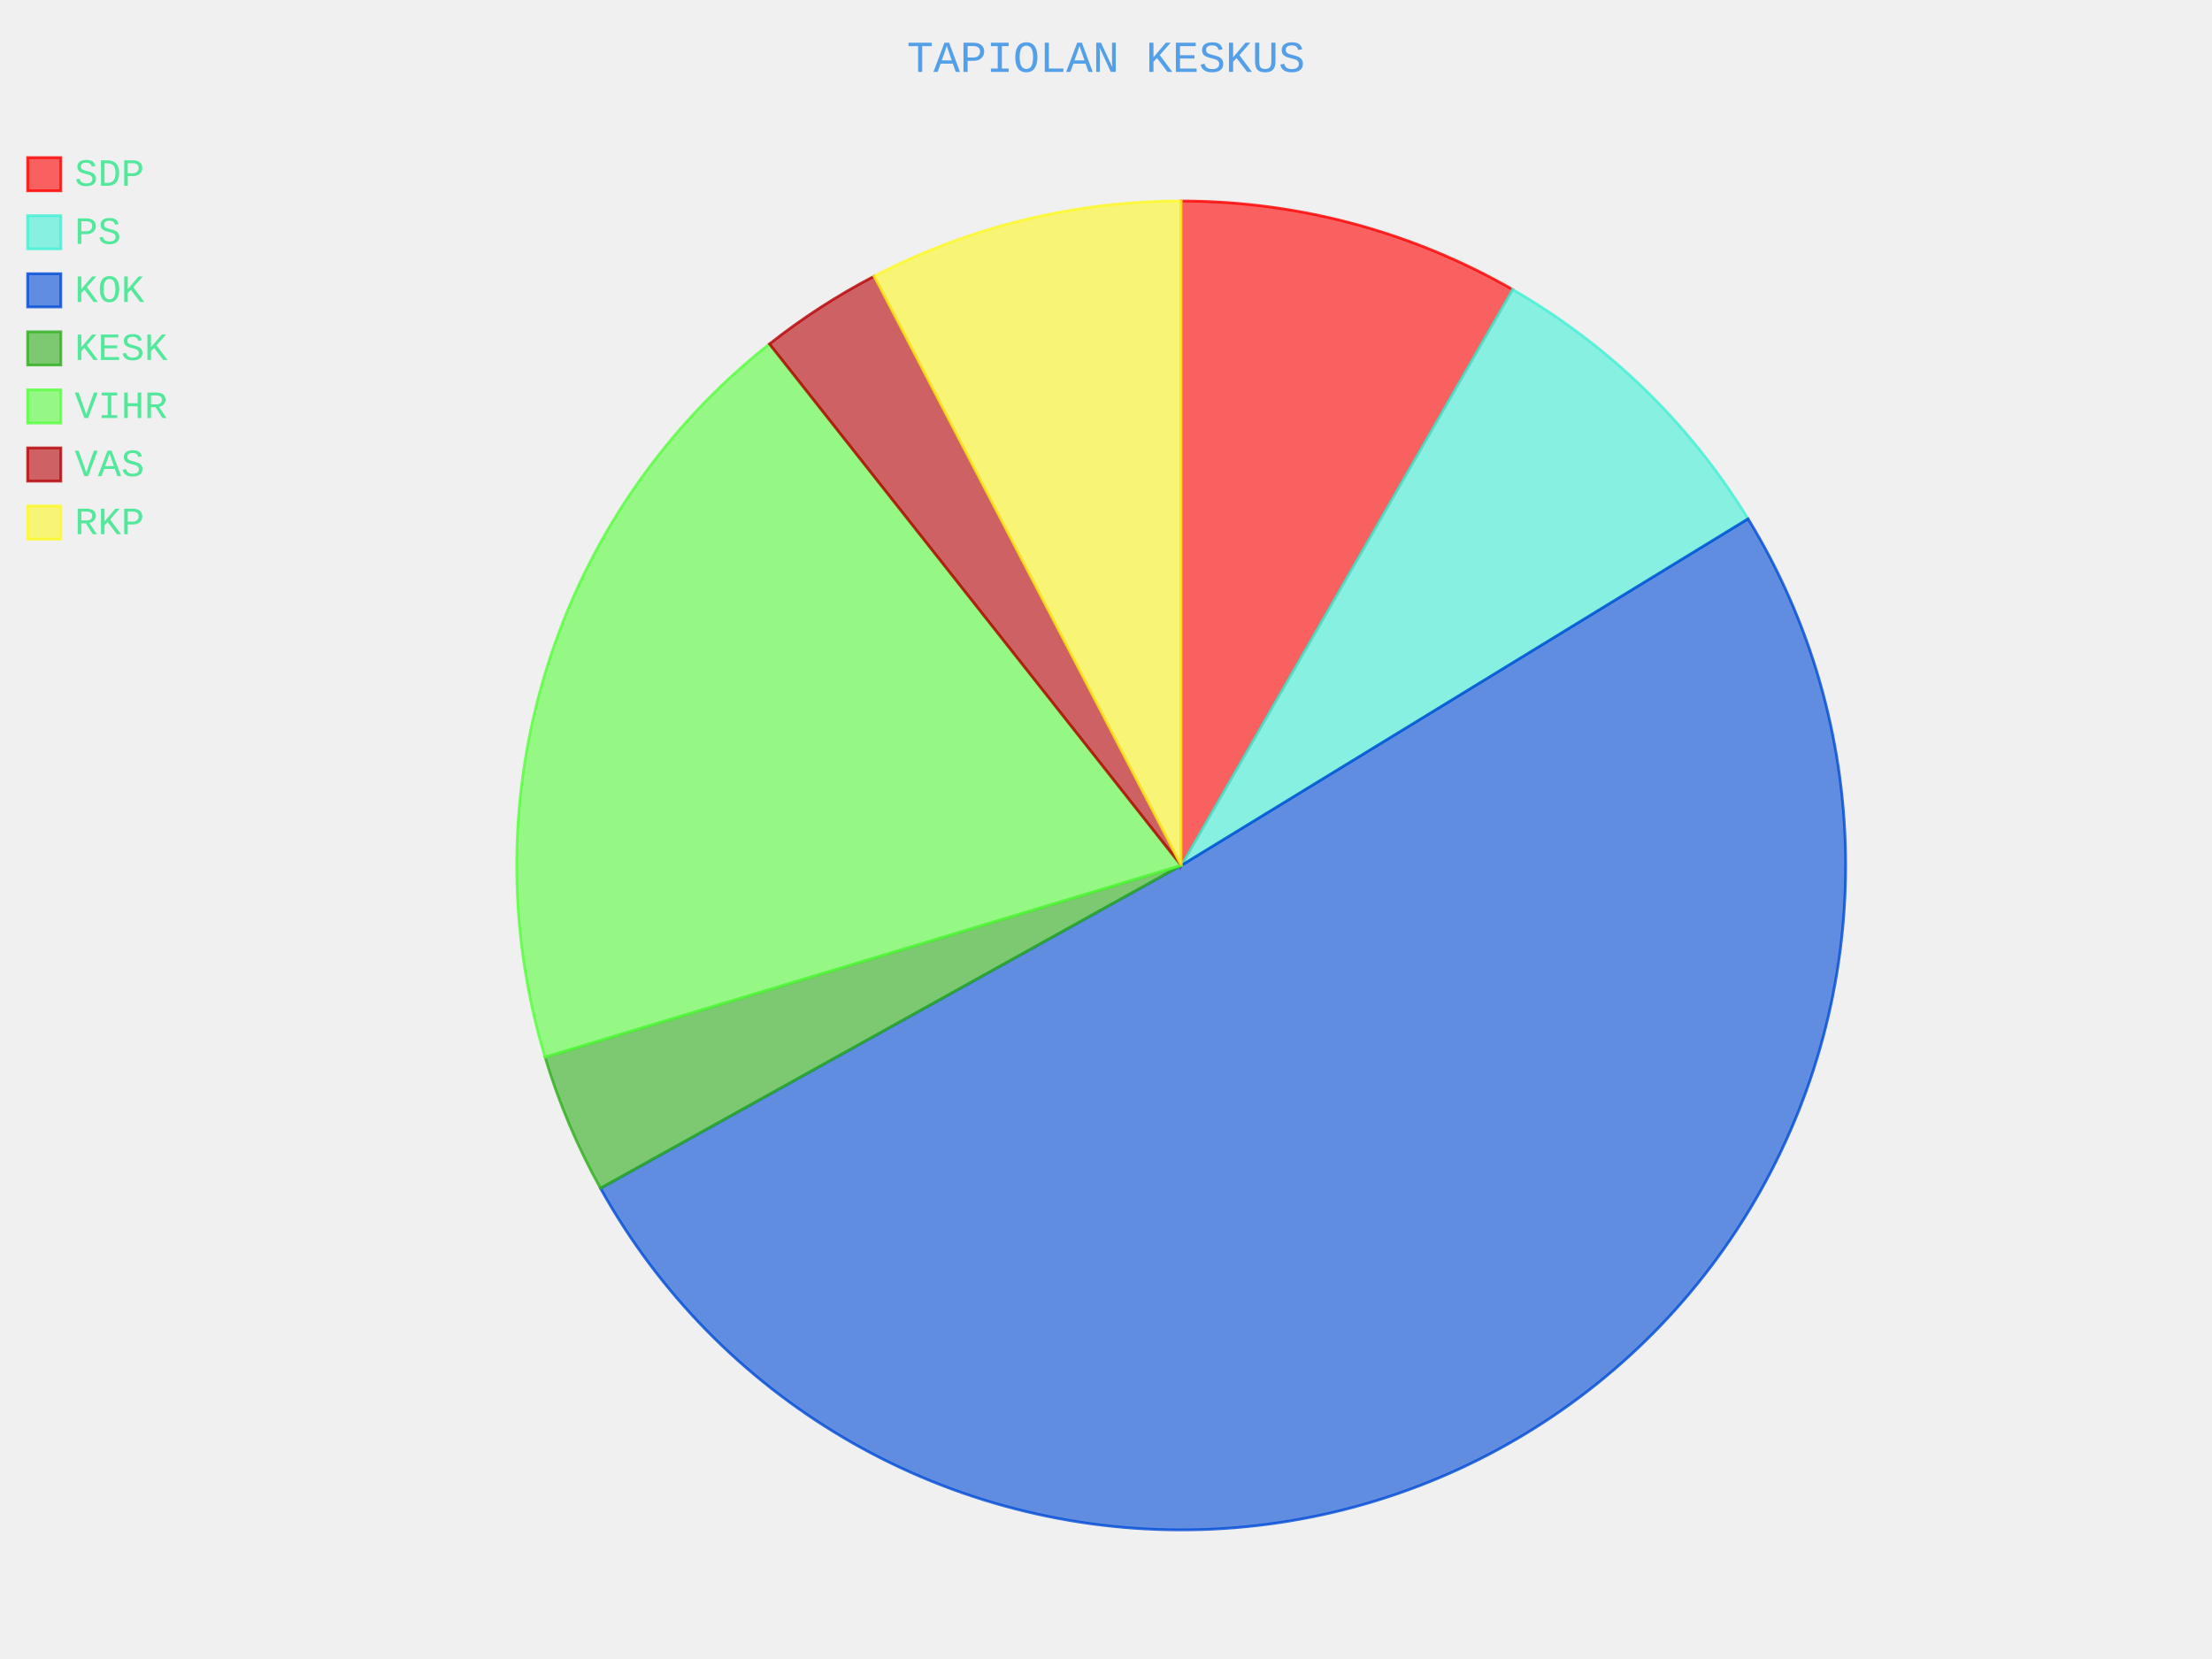
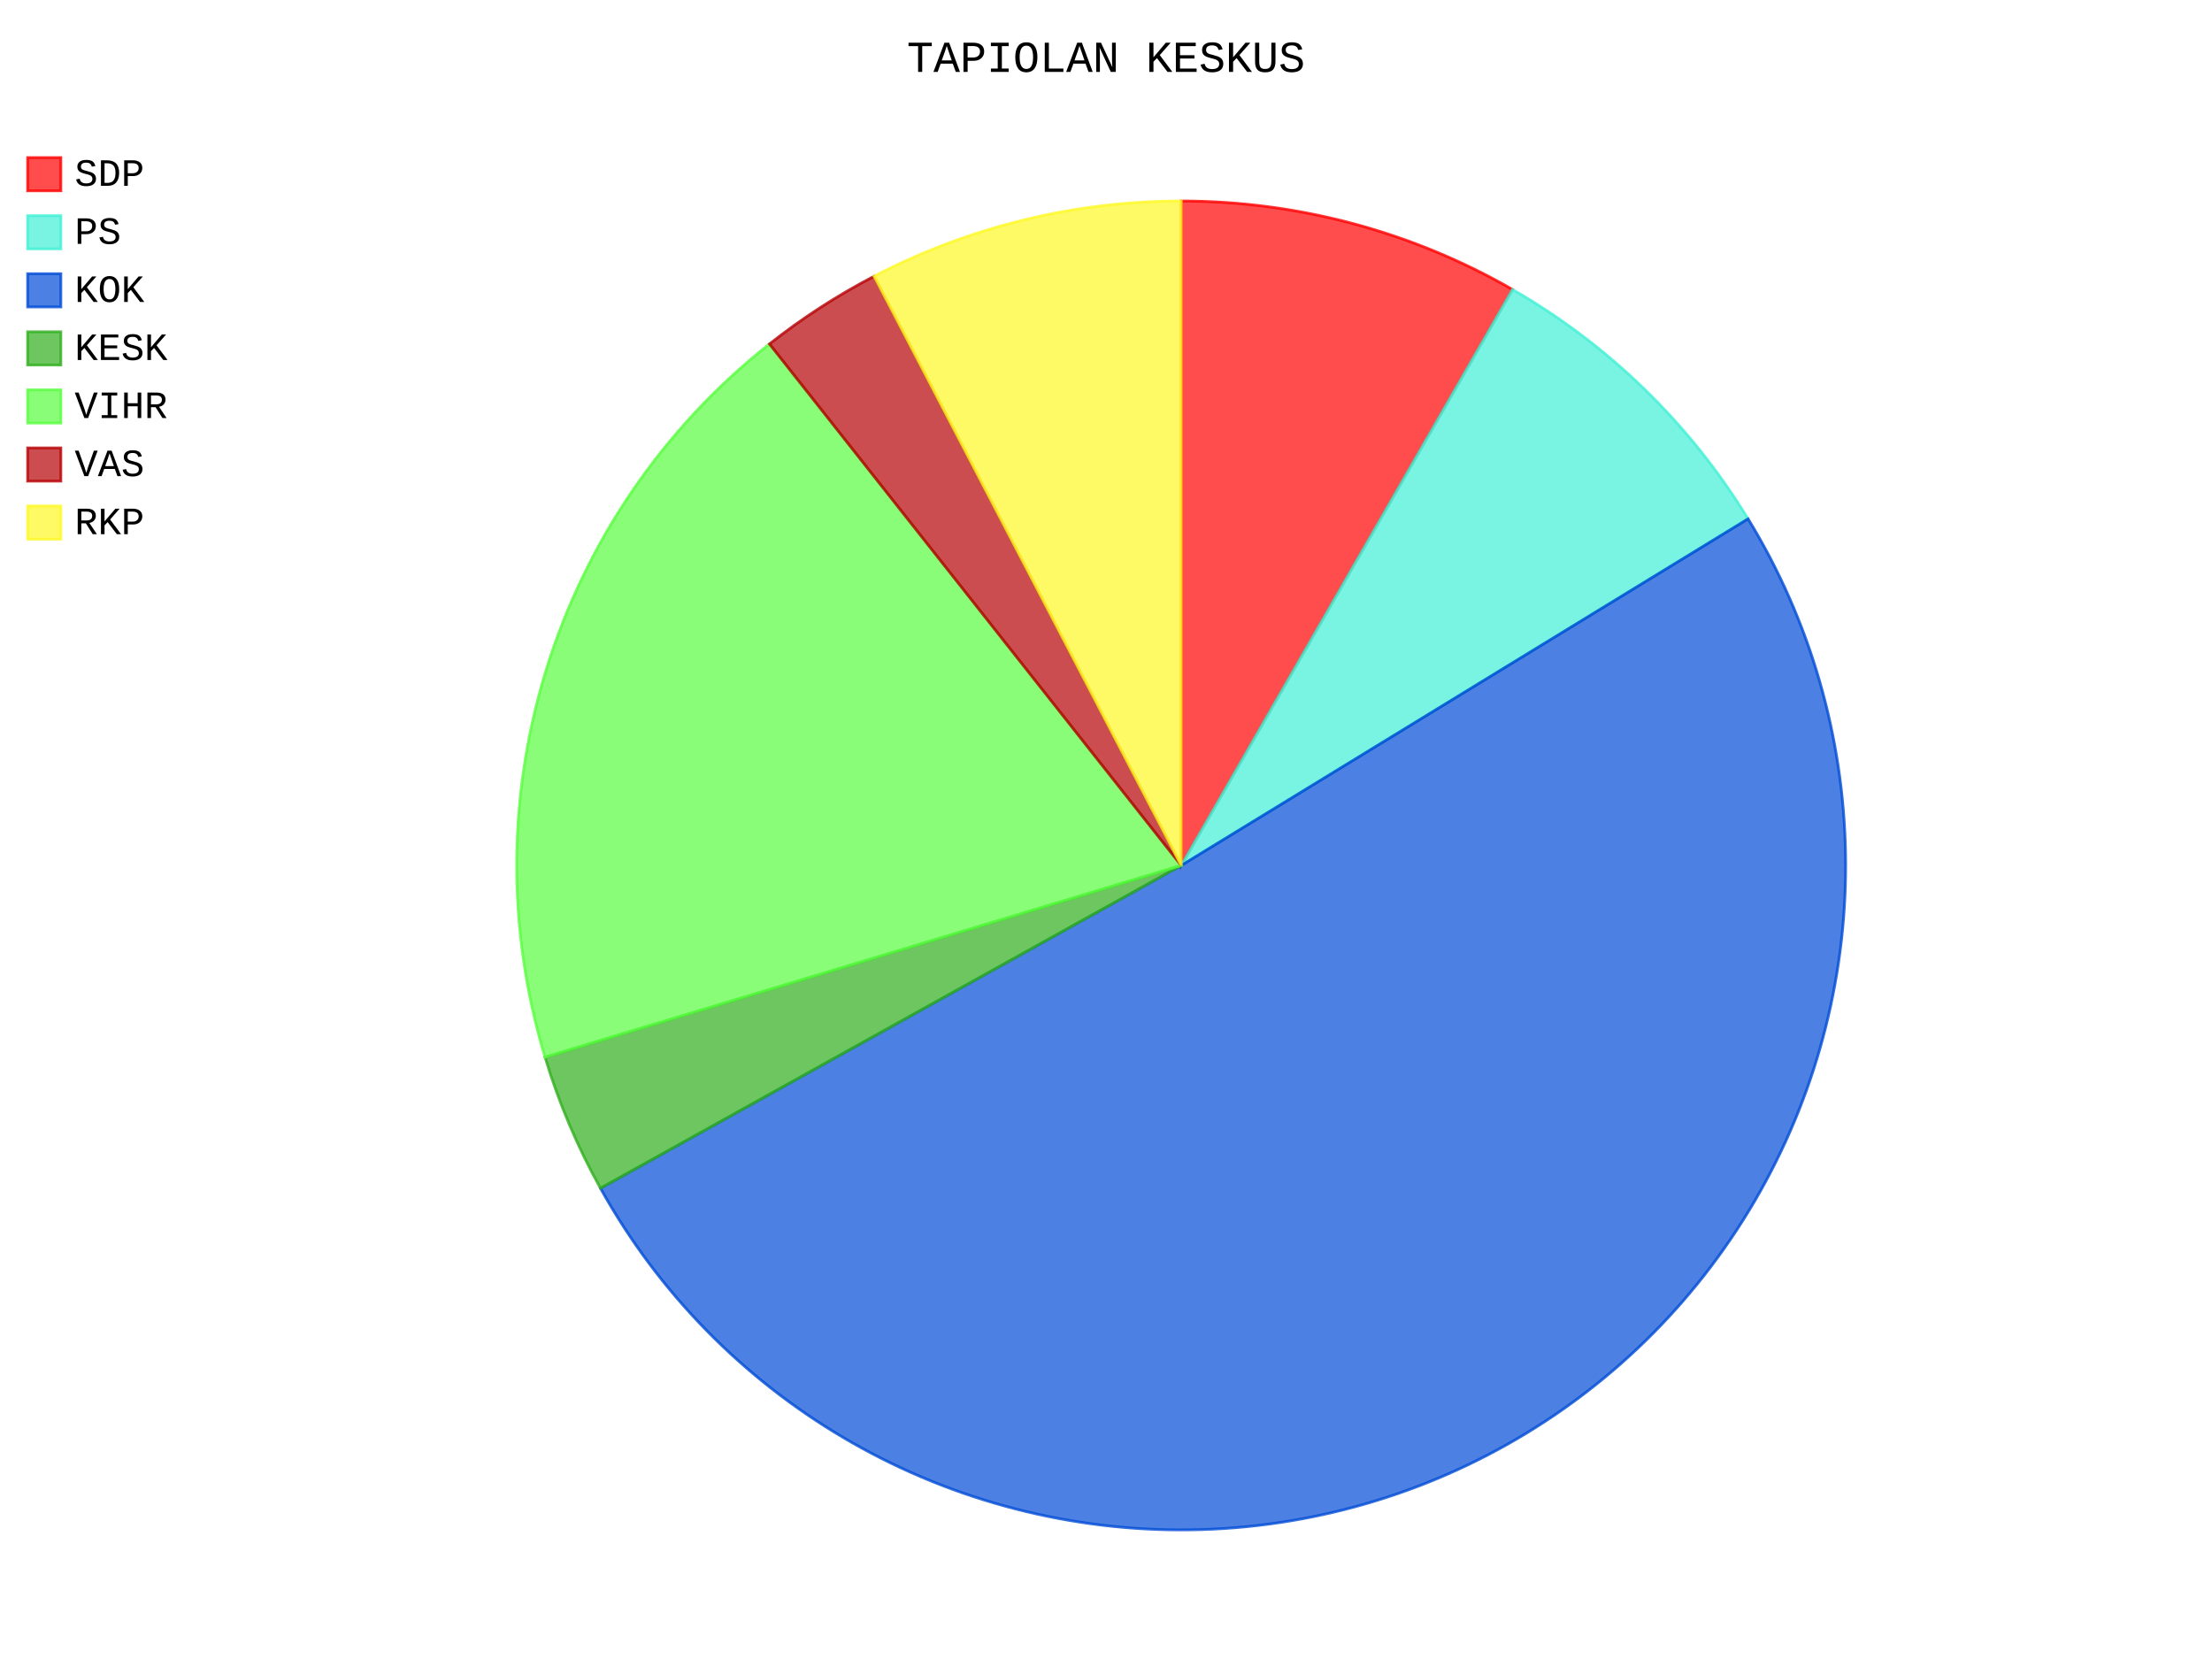
- <svg xmlns="http://www.w3.org/2000/svg" class="pygal-chart" id="chart-4e9fc425-c07e-4f29-8ac1-809ff4d793e5" viewBox="0 0 800 600">
+ <svg xmlns="http://www.w3.org/2000/svg" class="pygal-chart" id="chart-eaab6081-b053-4f1e-84e6-be54d838c890" viewBox="0 0 800 600">
  <defs>
-     <style type="text/css">#chart-4e9fc425-c07e-4f29-8ac1-809ff4d793e5{-webkit-user-select:none;-webkit-font-smoothing:antialiased;font-family:Consolas,"Liberation Mono",Menlo,Courier,monospace}#chart-4e9fc425-c07e-4f29-8ac1-809ff4d793e5 .title{font-family:Consolas,"Liberation Mono",Menlo,Courier,monospace;font-size:16px}#chart-4e9fc425-c07e-4f29-8ac1-809ff4d793e5 .legends .legend text{font-family:Consolas,"Liberation Mono",Menlo,Courier,monospace;font-size:14px}#chart-4e9fc425-c07e-4f29-8ac1-809ff4d793e5 .axis text{font-family:Consolas,"Liberation Mono",Menlo,Courier,monospace;font-size:10px}#chart-4e9fc425-c07e-4f29-8ac1-809ff4d793e5 .axis text.major{font-family:Consolas,"Liberation Mono",Menlo,Courier,monospace;font-size:10px}#chart-4e9fc425-c07e-4f29-8ac1-809ff4d793e5 .text-overlay text.value{font-family:Consolas,"Liberation Mono",Menlo,Courier,monospace;font-size:16px}#chart-4e9fc425-c07e-4f29-8ac1-809ff4d793e5 .text-overlay text.label{font-family:Consolas,"Liberation Mono",Menlo,Courier,monospace;font-size:10px}#chart-4e9fc425-c07e-4f29-8ac1-809ff4d793e5 .tooltip{font-family:Consolas,"Liberation Mono",Menlo,Courier,monospace;font-size:14px}#chart-4e9fc425-c07e-4f29-8ac1-809ff4d793e5 text.no_data{font-family:Consolas,"Liberation Mono",Menlo,Courier,monospace;font-size:64px}
- #chart-4e9fc425-c07e-4f29-8ac1-809ff4d793e5{background-color:transparent}#chart-4e9fc425-c07e-4f29-8ac1-809ff4d793e5 path,#chart-4e9fc425-c07e-4f29-8ac1-809ff4d793e5 line,#chart-4e9fc425-c07e-4f29-8ac1-809ff4d793e5 rect,#chart-4e9fc425-c07e-4f29-8ac1-809ff4d793e5 circle{-webkit-transition:1000ms ease-in;-moz-transition:1000ms ease-in;transition:1000ms ease-in}#chart-4e9fc425-c07e-4f29-8ac1-809ff4d793e5 .graph &gt; .background{fill:transparent}#chart-4e9fc425-c07e-4f29-8ac1-809ff4d793e5 .plot &gt; .background{fill:transparent}#chart-4e9fc425-c07e-4f29-8ac1-809ff4d793e5 .graph{fill:#53E89B}#chart-4e9fc425-c07e-4f29-8ac1-809ff4d793e5 text.no_data{fill:#53A0E8}#chart-4e9fc425-c07e-4f29-8ac1-809ff4d793e5 .title{fill:#53A0E8}#chart-4e9fc425-c07e-4f29-8ac1-809ff4d793e5 .legends .legend text{fill:#53E89B}#chart-4e9fc425-c07e-4f29-8ac1-809ff4d793e5 .legends .legend:hover text{fill:#53A0E8}#chart-4e9fc425-c07e-4f29-8ac1-809ff4d793e5 .axis .line{stroke:#53A0E8}#chart-4e9fc425-c07e-4f29-8ac1-809ff4d793e5 .axis .guide.line{stroke:#630C0D}#chart-4e9fc425-c07e-4f29-8ac1-809ff4d793e5 .axis .major.line{stroke:#53E89B}#chart-4e9fc425-c07e-4f29-8ac1-809ff4d793e5 .axis text.major{fill:#53A0E8}#chart-4e9fc425-c07e-4f29-8ac1-809ff4d793e5 .axis.y .guides:hover .guide.line,#chart-4e9fc425-c07e-4f29-8ac1-809ff4d793e5 .line-graph .axis.x .guides:hover .guide.line,#chart-4e9fc425-c07e-4f29-8ac1-809ff4d793e5 .stackedline-graph .axis.x .guides:hover .guide.line,#chart-4e9fc425-c07e-4f29-8ac1-809ff4d793e5 .xy-graph .axis.x .guides:hover .guide.line{stroke:#53A0E8}#chart-4e9fc425-c07e-4f29-8ac1-809ff4d793e5 .axis .guides:hover text{fill:#53A0E8}#chart-4e9fc425-c07e-4f29-8ac1-809ff4d793e5 .reactive{fill-opacity:.6;stroke-opacity:.8}#chart-4e9fc425-c07e-4f29-8ac1-809ff4d793e5 .ci{stroke:#53E89B}#chart-4e9fc425-c07e-4f29-8ac1-809ff4d793e5 .reactive.active,#chart-4e9fc425-c07e-4f29-8ac1-809ff4d793e5 .active .reactive{fill-opacity:.9;stroke-opacity:.9;stroke-width:4}#chart-4e9fc425-c07e-4f29-8ac1-809ff4d793e5 .ci .reactive.active{stroke-width:1.5}#chart-4e9fc425-c07e-4f29-8ac1-809ff4d793e5 .series text{fill:#53A0E8}#chart-4e9fc425-c07e-4f29-8ac1-809ff4d793e5 .tooltip rect{fill:transparent;stroke:#53A0E8;-webkit-transition:opacity 1000ms ease-in;-moz-transition:opacity 1000ms ease-in;transition:opacity 1000ms ease-in}#chart-4e9fc425-c07e-4f29-8ac1-809ff4d793e5 .tooltip .label{fill:#53E89B}#chart-4e9fc425-c07e-4f29-8ac1-809ff4d793e5 .tooltip .label{fill:#53E89B}#chart-4e9fc425-c07e-4f29-8ac1-809ff4d793e5 .tooltip .legend{font-size:.8em;fill:#630C0D}#chart-4e9fc425-c07e-4f29-8ac1-809ff4d793e5 .tooltip .x_label{font-size:.6em;fill:#53A0E8}#chart-4e9fc425-c07e-4f29-8ac1-809ff4d793e5 .tooltip .xlink{font-size:.5em;text-decoration:underline}#chart-4e9fc425-c07e-4f29-8ac1-809ff4d793e5 .tooltip .value{font-size:1.5em}#chart-4e9fc425-c07e-4f29-8ac1-809ff4d793e5 .bound{font-size:.5em}#chart-4e9fc425-c07e-4f29-8ac1-809ff4d793e5 .max-value{font-size:.75em;fill:#630C0D}#chart-4e9fc425-c07e-4f29-8ac1-809ff4d793e5 .map-element{fill:transparent;stroke:#630C0D !important}#chart-4e9fc425-c07e-4f29-8ac1-809ff4d793e5 .map-element .reactive{fill-opacity:inherit;stroke-opacity:inherit}#chart-4e9fc425-c07e-4f29-8ac1-809ff4d793e5 .color-0,#chart-4e9fc425-c07e-4f29-8ac1-809ff4d793e5 .color-0 a:visited{stroke:#ff0000;fill:#ff0000}#chart-4e9fc425-c07e-4f29-8ac1-809ff4d793e5 .color-1,#chart-4e9fc425-c07e-4f29-8ac1-809ff4d793e5 .color-1 a:visited{stroke:#42f0d6;fill:#42f0d6}#chart-4e9fc425-c07e-4f29-8ac1-809ff4d793e5 .color-2,#chart-4e9fc425-c07e-4f29-8ac1-809ff4d793e5 .color-2 a:visited{stroke:#004bd6;fill:#004bd6}#chart-4e9fc425-c07e-4f29-8ac1-809ff4d793e5 .color-3,#chart-4e9fc425-c07e-4f29-8ac1-809ff4d793e5 .color-3 a:visited{stroke:#30af1d;fill:#30af1d}#chart-4e9fc425-c07e-4f29-8ac1-809ff4d793e5 .color-4,#chart-4e9fc425-c07e-4f29-8ac1-809ff4d793e5 .color-4 a:visited{stroke:#58fd3f;fill:#58fd3f}#chart-4e9fc425-c07e-4f29-8ac1-809ff4d793e5 .color-5,#chart-4e9fc425-c07e-4f29-8ac1-809ff4d793e5 .color-5 a:visited{stroke:#b60205;fill:#b60205}#chart-4e9fc425-c07e-4f29-8ac1-809ff4d793e5 .color-6,#chart-4e9fc425-c07e-4f29-8ac1-809ff4d793e5 .color-6 a:visited{stroke:#fdf926;fill:#fdf926}#chart-4e9fc425-c07e-4f29-8ac1-809ff4d793e5 .text-overlay .color-0 text{fill:black}#chart-4e9fc425-c07e-4f29-8ac1-809ff4d793e5 .text-overlay .color-1 text{fill:black}#chart-4e9fc425-c07e-4f29-8ac1-809ff4d793e5 .text-overlay .color-2 text{fill:black}#chart-4e9fc425-c07e-4f29-8ac1-809ff4d793e5 .text-overlay .color-3 text{fill:black}#chart-4e9fc425-c07e-4f29-8ac1-809ff4d793e5 .text-overlay .color-4 text{fill:black}#chart-4e9fc425-c07e-4f29-8ac1-809ff4d793e5 .text-overlay .color-5 text{fill:black}#chart-4e9fc425-c07e-4f29-8ac1-809ff4d793e5 .text-overlay .color-6 text{fill:black}
- #chart-4e9fc425-c07e-4f29-8ac1-809ff4d793e5 text.no_data{text-anchor:middle}#chart-4e9fc425-c07e-4f29-8ac1-809ff4d793e5 .guide.line{fill:none}#chart-4e9fc425-c07e-4f29-8ac1-809ff4d793e5 .centered{text-anchor:middle}#chart-4e9fc425-c07e-4f29-8ac1-809ff4d793e5 .title{text-anchor:middle}#chart-4e9fc425-c07e-4f29-8ac1-809ff4d793e5 .legends .legend text{fill-opacity:1}#chart-4e9fc425-c07e-4f29-8ac1-809ff4d793e5 .axis.x text{text-anchor:middle}#chart-4e9fc425-c07e-4f29-8ac1-809ff4d793e5 .axis.x:not(.web) text[transform]{text-anchor:start}#chart-4e9fc425-c07e-4f29-8ac1-809ff4d793e5 .axis.x:not(.web) text[transform].backwards{text-anchor:end}#chart-4e9fc425-c07e-4f29-8ac1-809ff4d793e5 .axis.y text{text-anchor:end}#chart-4e9fc425-c07e-4f29-8ac1-809ff4d793e5 .axis.y text[transform].backwards{text-anchor:start}#chart-4e9fc425-c07e-4f29-8ac1-809ff4d793e5 .axis.y2 text{text-anchor:start}#chart-4e9fc425-c07e-4f29-8ac1-809ff4d793e5 .axis.y2 text[transform].backwards{text-anchor:end}#chart-4e9fc425-c07e-4f29-8ac1-809ff4d793e5 .axis .guide.line{stroke-dasharray:4,4}#chart-4e9fc425-c07e-4f29-8ac1-809ff4d793e5 .axis .major.guide.line{stroke-dasharray:6,6}#chart-4e9fc425-c07e-4f29-8ac1-809ff4d793e5 .horizontal .axis.y .guide.line,#chart-4e9fc425-c07e-4f29-8ac1-809ff4d793e5 .horizontal .axis.y2 .guide.line,#chart-4e9fc425-c07e-4f29-8ac1-809ff4d793e5 .vertical .axis.x .guide.line{opacity:0}#chart-4e9fc425-c07e-4f29-8ac1-809ff4d793e5 .horizontal .axis.always_show .guide.line,#chart-4e9fc425-c07e-4f29-8ac1-809ff4d793e5 .vertical .axis.always_show .guide.line{opacity:1 !important}#chart-4e9fc425-c07e-4f29-8ac1-809ff4d793e5 .axis.y .guides:hover .guide.line,#chart-4e9fc425-c07e-4f29-8ac1-809ff4d793e5 .axis.y2 .guides:hover .guide.line,#chart-4e9fc425-c07e-4f29-8ac1-809ff4d793e5 .axis.x .guides:hover .guide.line{opacity:1}#chart-4e9fc425-c07e-4f29-8ac1-809ff4d793e5 .axis .guides:hover text{opacity:1}#chart-4e9fc425-c07e-4f29-8ac1-809ff4d793e5 .nofill{fill:none}#chart-4e9fc425-c07e-4f29-8ac1-809ff4d793e5 .subtle-fill{fill-opacity:.2}#chart-4e9fc425-c07e-4f29-8ac1-809ff4d793e5 .dot{stroke-width:1px;fill-opacity:1}#chart-4e9fc425-c07e-4f29-8ac1-809ff4d793e5 .dot.active{stroke-width:5px}#chart-4e9fc425-c07e-4f29-8ac1-809ff4d793e5 .dot.negative{fill:transparent}#chart-4e9fc425-c07e-4f29-8ac1-809ff4d793e5 text,#chart-4e9fc425-c07e-4f29-8ac1-809ff4d793e5 tspan{stroke:none !important}#chart-4e9fc425-c07e-4f29-8ac1-809ff4d793e5 .series text.active{opacity:1}#chart-4e9fc425-c07e-4f29-8ac1-809ff4d793e5 .tooltip rect{fill-opacity:.95;stroke-width:.5}#chart-4e9fc425-c07e-4f29-8ac1-809ff4d793e5 .tooltip text{fill-opacity:1}#chart-4e9fc425-c07e-4f29-8ac1-809ff4d793e5 .showable{visibility:hidden}#chart-4e9fc425-c07e-4f29-8ac1-809ff4d793e5 .showable.shown{visibility:visible}#chart-4e9fc425-c07e-4f29-8ac1-809ff4d793e5 .gauge-background{fill:rgba(229,229,229,1);stroke:none}#chart-4e9fc425-c07e-4f29-8ac1-809ff4d793e5 .bg-lines{stroke:transparent;stroke-width:2px}</style>
+     <style type="text/css">#chart-eaab6081-b053-4f1e-84e6-be54d838c890{-webkit-user-select:none;-webkit-font-smoothing:antialiased;font-family:Consolas,"Liberation Mono",Menlo,Courier,monospace}#chart-eaab6081-b053-4f1e-84e6-be54d838c890 .title{font-family:Consolas,"Liberation Mono",Menlo,Courier,monospace;font-size:16px}#chart-eaab6081-b053-4f1e-84e6-be54d838c890 .legends .legend text{font-family:Consolas,"Liberation Mono",Menlo,Courier,monospace;font-size:14px}#chart-eaab6081-b053-4f1e-84e6-be54d838c890 .axis text{font-family:Consolas,"Liberation Mono",Menlo,Courier,monospace;font-size:10px}#chart-eaab6081-b053-4f1e-84e6-be54d838c890 .axis text.major{font-family:Consolas,"Liberation Mono",Menlo,Courier,monospace;font-size:10px}#chart-eaab6081-b053-4f1e-84e6-be54d838c890 .text-overlay text.value{font-family:Consolas,"Liberation Mono",Menlo,Courier,monospace;font-size:16px}#chart-eaab6081-b053-4f1e-84e6-be54d838c890 .text-overlay text.label{font-family:Consolas,"Liberation Mono",Menlo,Courier,monospace;font-size:10px}#chart-eaab6081-b053-4f1e-84e6-be54d838c890 .tooltip{font-family:Consolas,"Liberation Mono",Menlo,Courier,monospace;font-size:14px}#chart-eaab6081-b053-4f1e-84e6-be54d838c890 text.no_data{font-family:Consolas,"Liberation Mono",Menlo,Courier,monospace;font-size:64px}
+ #chart-eaab6081-b053-4f1e-84e6-be54d838c890{background-color:#ffffff}#chart-eaab6081-b053-4f1e-84e6-be54d838c890 path,#chart-eaab6081-b053-4f1e-84e6-be54d838c890 line,#chart-eaab6081-b053-4f1e-84e6-be54d838c890 rect,#chart-eaab6081-b053-4f1e-84e6-be54d838c890 circle{-webkit-transition:300ms ease-in;-moz-transition:300ms ease-in;transition:300ms ease-in}#chart-eaab6081-b053-4f1e-84e6-be54d838c890 .graph &gt; .background{fill:#ffffff}#chart-eaab6081-b053-4f1e-84e6-be54d838c890 .plot &gt; .background{fill:#ffffff}#chart-eaab6081-b053-4f1e-84e6-be54d838c890 .graph{fill:#000000}#chart-eaab6081-b053-4f1e-84e6-be54d838c890 text.no_data{fill:#000000}#chart-eaab6081-b053-4f1e-84e6-be54d838c890 .title{fill:#000000}#chart-eaab6081-b053-4f1e-84e6-be54d838c890 .legends .legend text{fill:#000000}#chart-eaab6081-b053-4f1e-84e6-be54d838c890 .legends .legend:hover text{fill:#000000}#chart-eaab6081-b053-4f1e-84e6-be54d838c890 .axis .line{stroke:#000000}#chart-eaab6081-b053-4f1e-84e6-be54d838c890 .axis .guide.line{stroke:#000000}#chart-eaab6081-b053-4f1e-84e6-be54d838c890 .axis .major.line{stroke:#000000}#chart-eaab6081-b053-4f1e-84e6-be54d838c890 .axis text.major{fill:#000000}#chart-eaab6081-b053-4f1e-84e6-be54d838c890 .axis.y .guides:hover .guide.line,#chart-eaab6081-b053-4f1e-84e6-be54d838c890 .line-graph .axis.x .guides:hover .guide.line,#chart-eaab6081-b053-4f1e-84e6-be54d838c890 .stackedline-graph .axis.x .guides:hover .guide.line,#chart-eaab6081-b053-4f1e-84e6-be54d838c890 .xy-graph .axis.x .guides:hover .guide.line{stroke:#000000}#chart-eaab6081-b053-4f1e-84e6-be54d838c890 .axis .guides:hover text{fill:#000000}#chart-eaab6081-b053-4f1e-84e6-be54d838c890 .reactive{fill-opacity:.7;stroke-opacity:.8}#chart-eaab6081-b053-4f1e-84e6-be54d838c890 .ci{stroke:#000000}#chart-eaab6081-b053-4f1e-84e6-be54d838c890 .reactive.active,#chart-eaab6081-b053-4f1e-84e6-be54d838c890 .active .reactive{fill-opacity:.9;stroke-opacity:.9;stroke-width:4}#chart-eaab6081-b053-4f1e-84e6-be54d838c890 .ci .reactive.active{stroke-width:1.5}#chart-eaab6081-b053-4f1e-84e6-be54d838c890 .series text{fill:#000000}#chart-eaab6081-b053-4f1e-84e6-be54d838c890 .tooltip rect{fill:#ffffff;stroke:#000000;-webkit-transition:opacity 300ms ease-in;-moz-transition:opacity 300ms ease-in;transition:opacity 300ms ease-in}#chart-eaab6081-b053-4f1e-84e6-be54d838c890 .tooltip .label{fill:#000000}#chart-eaab6081-b053-4f1e-84e6-be54d838c890 .tooltip .label{fill:#000000}#chart-eaab6081-b053-4f1e-84e6-be54d838c890 .tooltip .legend{font-size:.8em;fill:#000000}#chart-eaab6081-b053-4f1e-84e6-be54d838c890 .tooltip .x_label{font-size:.6em;fill:#000000}#chart-eaab6081-b053-4f1e-84e6-be54d838c890 .tooltip .xlink{font-size:.5em;text-decoration:underline}#chart-eaab6081-b053-4f1e-84e6-be54d838c890 .tooltip .value{font-size:1.5em}#chart-eaab6081-b053-4f1e-84e6-be54d838c890 .bound{font-size:.5em}#chart-eaab6081-b053-4f1e-84e6-be54d838c890 .max-value{font-size:.75em;fill:#000000}#chart-eaab6081-b053-4f1e-84e6-be54d838c890 .map-element{fill:#ffffff;stroke:#000000 !important}#chart-eaab6081-b053-4f1e-84e6-be54d838c890 .map-element .reactive{fill-opacity:inherit;stroke-opacity:inherit}#chart-eaab6081-b053-4f1e-84e6-be54d838c890 .color-0,#chart-eaab6081-b053-4f1e-84e6-be54d838c890 .color-0 a:visited{stroke:#ff0000;fill:#ff0000}#chart-eaab6081-b053-4f1e-84e6-be54d838c890 .color-1,#chart-eaab6081-b053-4f1e-84e6-be54d838c890 .color-1 a:visited{stroke:#42f0d6;fill:#42f0d6}#chart-eaab6081-b053-4f1e-84e6-be54d838c890 .color-2,#chart-eaab6081-b053-4f1e-84e6-be54d838c890 .color-2 a:visited{stroke:#004bd6;fill:#004bd6}#chart-eaab6081-b053-4f1e-84e6-be54d838c890 .color-3,#chart-eaab6081-b053-4f1e-84e6-be54d838c890 .color-3 a:visited{stroke:#30af1d;fill:#30af1d}#chart-eaab6081-b053-4f1e-84e6-be54d838c890 .color-4,#chart-eaab6081-b053-4f1e-84e6-be54d838c890 .color-4 a:visited{stroke:#58fd3f;fill:#58fd3f}#chart-eaab6081-b053-4f1e-84e6-be54d838c890 .color-5,#chart-eaab6081-b053-4f1e-84e6-be54d838c890 .color-5 a:visited{stroke:#b60205;fill:#b60205}#chart-eaab6081-b053-4f1e-84e6-be54d838c890 .color-6,#chart-eaab6081-b053-4f1e-84e6-be54d838c890 .color-6 a:visited{stroke:#fdf926;fill:#fdf926}#chart-eaab6081-b053-4f1e-84e6-be54d838c890 .text-overlay .color-0 text{fill:black}#chart-eaab6081-b053-4f1e-84e6-be54d838c890 .text-overlay .color-1 text{fill:black}#chart-eaab6081-b053-4f1e-84e6-be54d838c890 .text-overlay .color-2 text{fill:black}#chart-eaab6081-b053-4f1e-84e6-be54d838c890 .text-overlay .color-3 text{fill:black}#chart-eaab6081-b053-4f1e-84e6-be54d838c890 .text-overlay .color-4 text{fill:black}#chart-eaab6081-b053-4f1e-84e6-be54d838c890 .text-overlay .color-5 text{fill:black}#chart-eaab6081-b053-4f1e-84e6-be54d838c890 .text-overlay .color-6 text{fill:black}
+ #chart-eaab6081-b053-4f1e-84e6-be54d838c890 text.no_data{text-anchor:middle}#chart-eaab6081-b053-4f1e-84e6-be54d838c890 .guide.line{fill:none}#chart-eaab6081-b053-4f1e-84e6-be54d838c890 .centered{text-anchor:middle}#chart-eaab6081-b053-4f1e-84e6-be54d838c890 .title{text-anchor:middle}#chart-eaab6081-b053-4f1e-84e6-be54d838c890 .legends .legend text{fill-opacity:1}#chart-eaab6081-b053-4f1e-84e6-be54d838c890 .axis.x text{text-anchor:middle}#chart-eaab6081-b053-4f1e-84e6-be54d838c890 .axis.x:not(.web) text[transform]{text-anchor:start}#chart-eaab6081-b053-4f1e-84e6-be54d838c890 .axis.x:not(.web) text[transform].backwards{text-anchor:end}#chart-eaab6081-b053-4f1e-84e6-be54d838c890 .axis.y text{text-anchor:end}#chart-eaab6081-b053-4f1e-84e6-be54d838c890 .axis.y text[transform].backwards{text-anchor:start}#chart-eaab6081-b053-4f1e-84e6-be54d838c890 .axis.y2 text{text-anchor:start}#chart-eaab6081-b053-4f1e-84e6-be54d838c890 .axis.y2 text[transform].backwards{text-anchor:end}#chart-eaab6081-b053-4f1e-84e6-be54d838c890 .axis .guide.line{stroke-dasharray:4,4}#chart-eaab6081-b053-4f1e-84e6-be54d838c890 .axis .major.guide.line{stroke-dasharray:6,6}#chart-eaab6081-b053-4f1e-84e6-be54d838c890 .horizontal .axis.y .guide.line,#chart-eaab6081-b053-4f1e-84e6-be54d838c890 .horizontal .axis.y2 .guide.line,#chart-eaab6081-b053-4f1e-84e6-be54d838c890 .vertical .axis.x .guide.line{opacity:0}#chart-eaab6081-b053-4f1e-84e6-be54d838c890 .horizontal .axis.always_show .guide.line,#chart-eaab6081-b053-4f1e-84e6-be54d838c890 .vertical .axis.always_show .guide.line{opacity:1 !important}#chart-eaab6081-b053-4f1e-84e6-be54d838c890 .axis.y .guides:hover .guide.line,#chart-eaab6081-b053-4f1e-84e6-be54d838c890 .axis.y2 .guides:hover .guide.line,#chart-eaab6081-b053-4f1e-84e6-be54d838c890 .axis.x .guides:hover .guide.line{opacity:1}#chart-eaab6081-b053-4f1e-84e6-be54d838c890 .axis .guides:hover text{opacity:1}#chart-eaab6081-b053-4f1e-84e6-be54d838c890 .nofill{fill:none}#chart-eaab6081-b053-4f1e-84e6-be54d838c890 .subtle-fill{fill-opacity:.2}#chart-eaab6081-b053-4f1e-84e6-be54d838c890 .dot{stroke-width:1px;fill-opacity:1}#chart-eaab6081-b053-4f1e-84e6-be54d838c890 .dot.active{stroke-width:5px}#chart-eaab6081-b053-4f1e-84e6-be54d838c890 .dot.negative{fill:transparent}#chart-eaab6081-b053-4f1e-84e6-be54d838c890 text,#chart-eaab6081-b053-4f1e-84e6-be54d838c890 tspan{stroke:none !important}#chart-eaab6081-b053-4f1e-84e6-be54d838c890 .series text.active{opacity:1}#chart-eaab6081-b053-4f1e-84e6-be54d838c890 .tooltip rect{fill-opacity:.95;stroke-width:.5}#chart-eaab6081-b053-4f1e-84e6-be54d838c890 .tooltip text{fill-opacity:1}#chart-eaab6081-b053-4f1e-84e6-be54d838c890 .showable{visibility:hidden}#chart-eaab6081-b053-4f1e-84e6-be54d838c890 .showable.shown{visibility:visible}#chart-eaab6081-b053-4f1e-84e6-be54d838c890 .gauge-background{fill:rgba(229,229,229,1);stroke:none}#chart-eaab6081-b053-4f1e-84e6-be54d838c890 .bg-lines{stroke:#ffffff;stroke-width:2px}</style>
  </defs>
  <g class="graph pie-graph vertical">
    <rect class="background" height="600" width="800" x="0" y="0" />
    <g class="plot" transform="translate(75, 46)">
      <rect class="background" height="534" width="704.4" x="0" y="0" />
      <g class="series serie-0 color-0">
        <g class="slices">
          <g class="slice">
            <path class="slice reactive tooltip-trigger" d="M352.2 26.7 A240.3 240.3 0 0 1 472.011 58.699 L352.2 267 A0 0 0 0 0 352.2 267 z" />
          </g>
        </g>
      </g>
      <g class="series serie-1 color-1">
        <g class="slices">
          <g class="slice">
            <path class="slice reactive tooltip-trigger" d="M472.011 58.699 A240.3 240.3 0 0 1 557.212 141.644 L352.2 267 A0 0 0 0 0 352.2 267 z" />
          </g>
        </g>
      </g>
      <g class="series serie-2 color-2">
        <g class="slices">
          <g class="slice">
            <path class="slice reactive tooltip-trigger" d="M557.212 141.644 A240.3 240.3 0 1 1 142.168 383.75 L352.2 267 A0 0 0 1 0 352.2 267 z" />
          </g>
        </g>
      </g>
      <g class="series serie-3 color-3">
        <g class="slices">
          <g class="slice">
            <path class="slice reactive tooltip-trigger" d="M142.168 383.75 A240.3 240.3 0 0 1 122.12 336.335 L352.2 267 A0 0 0 0 0 352.2 267 z" />
          </g>
        </g>
      </g>
      <g class="series serie-4 color-4">
        <g class="slices">
          <g class="slice">
            <path class="slice reactive tooltip-trigger" d="M122.12 336.335 A240.3 240.3 0 0 1 203.294 78.397 L352.2 267 A0 0 0 0 0 352.2 267 z" />
          </g>
        </g>
      </g>
      <g class="series serie-5 color-5">
        <g class="slices">
          <g class="slice">
            <path class="slice reactive tooltip-trigger" d="M203.294 78.397 A240.3 240.3 0 0 1 241.126 53.911 L352.2 267 A0 0 0 0 0 352.2 267 z" />
          </g>
        </g>
      </g>
      <g class="series serie-6 color-6">
        <g class="slices">
          <g class="slice">
            <path class="slice reactive tooltip-trigger" d="M241.126 53.911 A240.3 240.3 0 0 1 352.2 26.7 L352.2 267 A0 0 0 0 0 352.2 267 z" />
          </g>
        </g>
      </g>
    </g>
    <g class="titles">
      <text class="title plot_title" x="400.0" y="26">TAPIOLAN KESKUS</text>
    </g>
    <g class="plot overlay" transform="translate(75, 46)">
      <g class="series serie-0 color-0" />
      <g class="series serie-1 color-1" />
      <g class="series serie-2 color-2" />
      <g class="series serie-3 color-3" />
      <g class="series serie-4 color-4" />
      <g class="series serie-5 color-5" />
      <g class="series serie-6 color-6" />
    </g>
    <g class="plot text-overlay" transform="translate(75, 46)">
      <g class="series serie-0 color-0" />
      <g class="series serie-1 color-1" />
      <g class="series serie-2 color-2" />
      <g class="series serie-3 color-3" />
      <g class="series serie-4 color-4" />
      <g class="series serie-5 color-5" />
      <g class="series serie-6 color-6" />
    </g>
    <g class="plot tooltip-overlay" transform="translate(75, 46)">
      <g class="tooltip" style="opacity: 0" transform="translate(0 0)">
        <rect class="tooltip-box" height="0" rx="0" ry="0" width="0" />
        <g class="text" />
      </g>
    </g>
    <g class="legends" transform="translate(10, 56)">
      <g class="legend reactive activate-serie" id="activate-serie-0">
        <rect class="color-0 reactive" height="12" width="12" x="0.0" y="1.0" />
        <text x="17.0" y="11.2">SDP</text>
      </g>
      <g class="legend reactive activate-serie" id="activate-serie-1">
        <rect class="color-1 reactive" height="12" width="12" x="0.0" y="22.0" />
        <text x="17.0" y="32.2">PS</text>
      </g>
      <g class="legend reactive activate-serie" id="activate-serie-2">
        <rect class="color-2 reactive" height="12" width="12" x="0.0" y="43.0" />
        <text x="17.0" y="53.2">KOK</text>
      </g>
      <g class="legend reactive activate-serie" id="activate-serie-3">
        <rect class="color-3 reactive" height="12" width="12" x="0.0" y="64.0" />
        <text x="17.0" y="74.2">KESK</text>
      </g>
      <g class="legend reactive activate-serie" id="activate-serie-4">
        <rect class="color-4 reactive" height="12" width="12" x="0.0" y="85.0" />
        <text x="17.0" y="95.2">VIHR</text>
      </g>
      <g class="legend reactive activate-serie" id="activate-serie-5">
        <rect class="color-5 reactive" height="12" width="12" x="0.0" y="106.0" />
        <text x="17.0" y="116.2">VAS</text>
      </g>
      <g class="legend reactive activate-serie" id="activate-serie-6">
        <rect class="color-6 reactive" height="12" width="12" x="0.0" y="127.0" />
        <text x="17.0" y="137.2">RKP</text>
      </g>
    </g>
    <g class="legends" transform="translate(790, 56)" />
  </g>
</svg>
